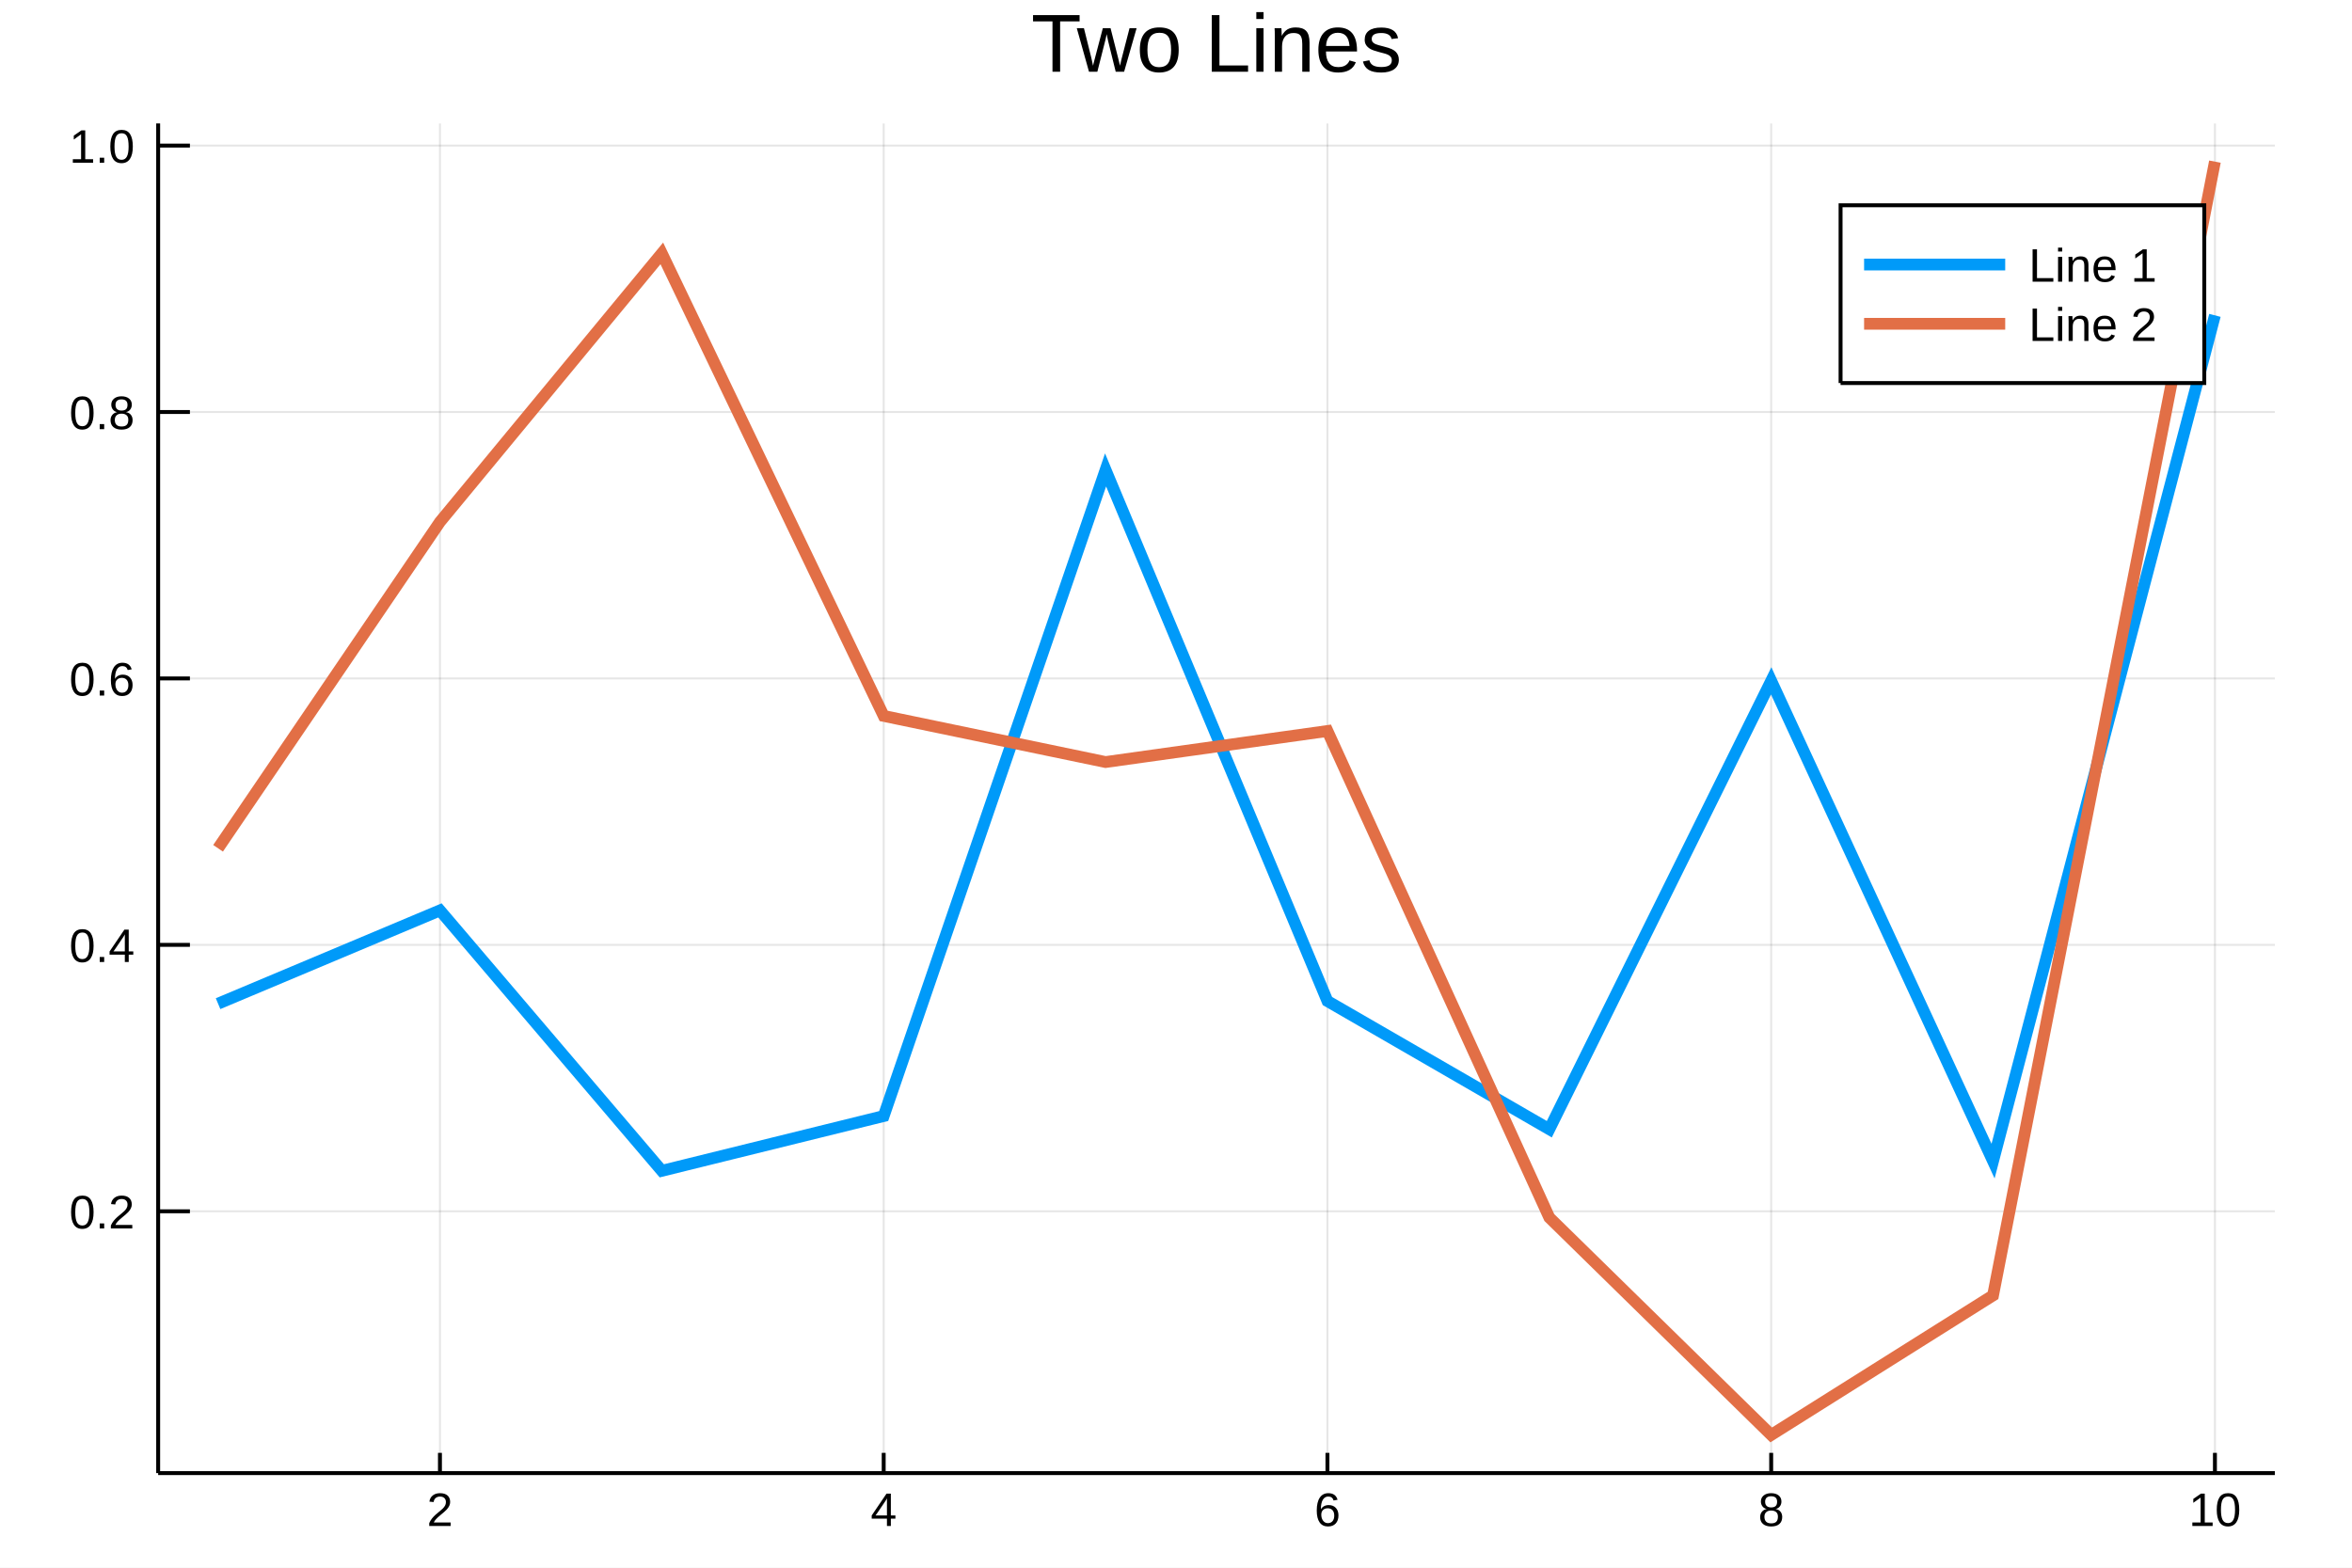
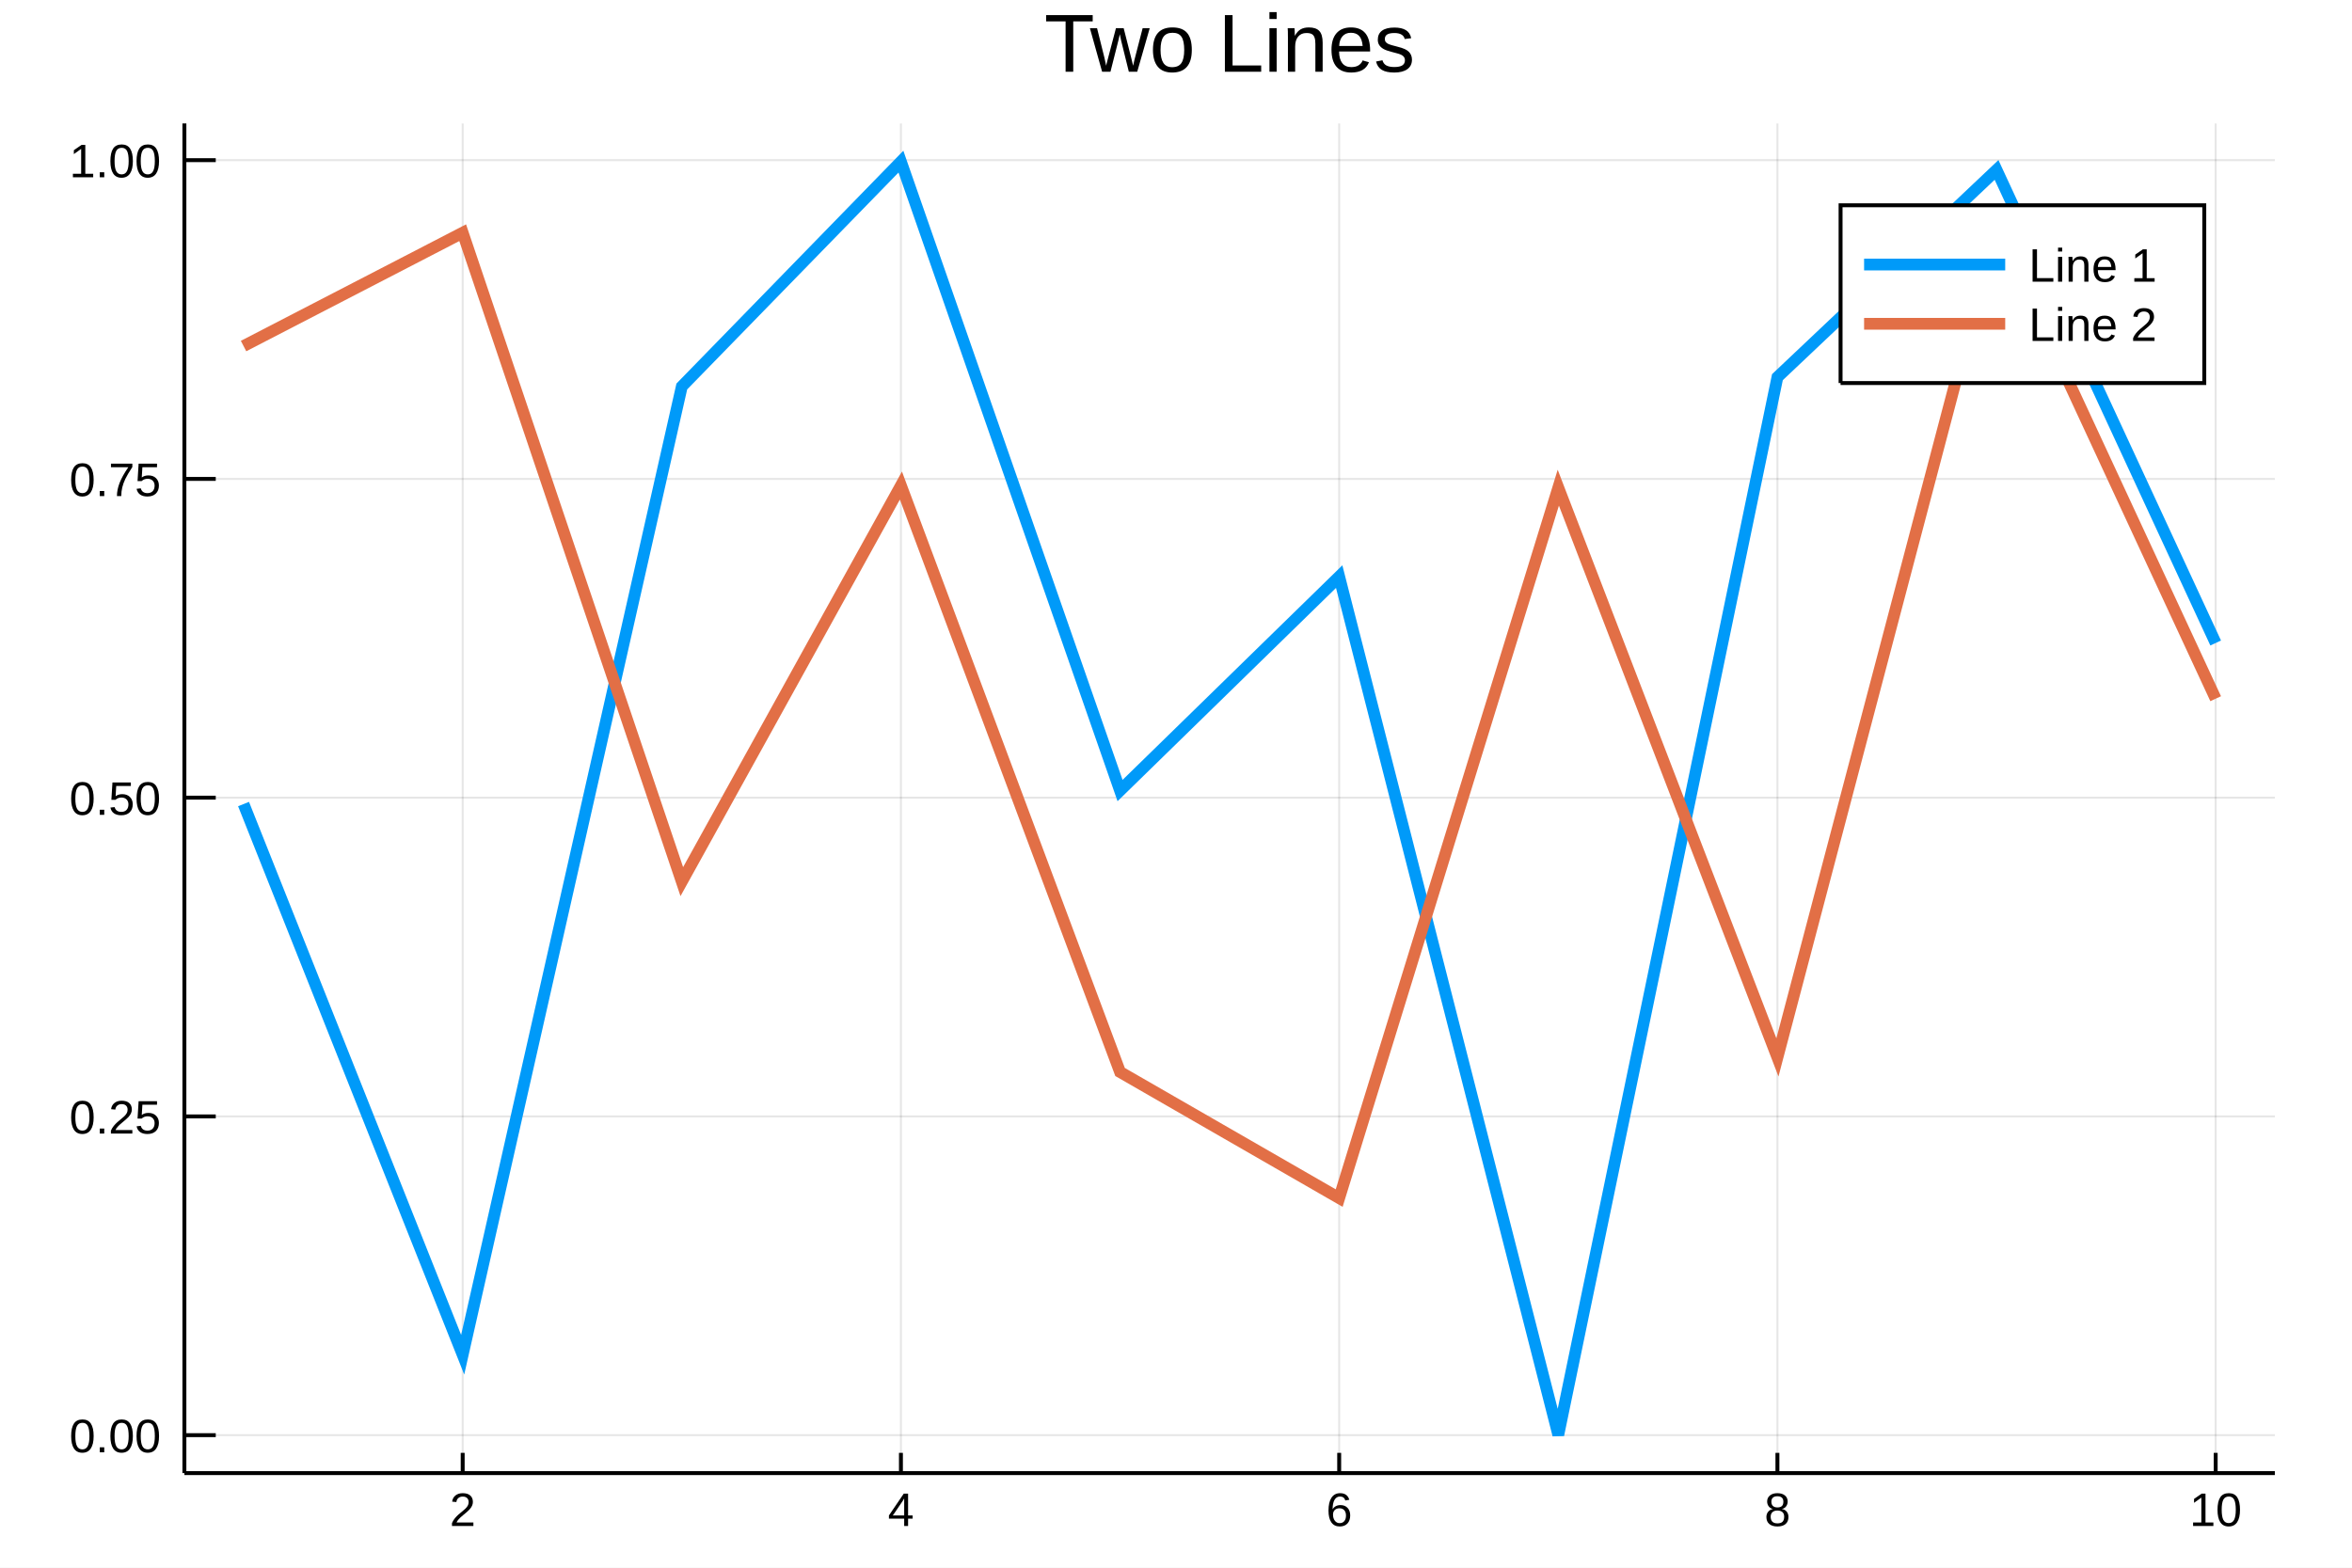
<svg xmlns="http://www.w3.org/2000/svg" width="600" height="400" viewBox="0 0 2400 1600">
  <defs>
-     <clipPath id="clip0100">
+     <clipPath id="clip4600">
      <rect x="0" y="0" width="2000" height="2000" />
    </clipPath>
  </defs>
  <defs>
-     <clipPath id="clip0101">
+     <clipPath id="clip4601">
      <rect x="0" y="0" width="2400" height="1600" />
    </clipPath>
  </defs>
-   <polygon clip-path="url(#clip0101)" points=" 0,1600 2400,1600 2400,0 0,0    " fill="#ffffff" fill-rule="evenodd" fill-opacity="1" />
+   <polygon clip-path="url(#clip4601)" points=" 0,1600 2400,1600 2400,0 0,0    " fill="#ffffff" fill-rule="evenodd" fill-opacity="1" />
  <defs>
-     <clipPath id="clip0102">
+     <clipPath id="clip4602">
      <rect x="480" y="0" width="1681" height="1600" />
    </clipPath>
  </defs>
-   <polygon clip-path="url(#clip0101)" points=" 161.394,1503.47 2321.26,1503.47 2321.26,125.984 161.394,125.984    " fill="#ffffff" fill-rule="evenodd" fill-opacity="1" />
+   <polygon clip-path="url(#clip4601)" points=" 188.156,1503.47 2321.26,1503.47 2321.26,125.984 188.156,125.984    " fill="#ffffff" fill-rule="evenodd" fill-opacity="1" />
  <defs>
-     <clipPath id="clip0103">
-       <rect x="161" y="125" width="2161" height="1378" />
+     <clipPath id="clip4603">
+       <rect x="188" y="125" width="2134" height="1378" />
    </clipPath>
  </defs>
-   <polyline clip-path="url(#clip0103)" style="stroke:#000000; stroke-width:2; stroke-opacity:0.1; fill:none" points="   448.923,1503.47 448.923,125.984    " />
-   <polyline clip-path="url(#clip0103)" style="stroke:#000000; stroke-width:2; stroke-opacity:0.1; fill:none" points="   901.725,1503.47 901.725,125.984    " />
-   <polyline clip-path="url(#clip0103)" style="stroke:#000000; stroke-width:2; stroke-opacity:0.1; fill:none" points="   1354.53,1503.47 1354.53,125.984    " />
-   <polyline clip-path="url(#clip0103)" style="stroke:#000000; stroke-width:2; stroke-opacity:0.1; fill:none" points="   1807.33,1503.47 1807.33,125.984    " />
-   <polyline clip-path="url(#clip0103)" style="stroke:#000000; stroke-width:2; stroke-opacity:0.1; fill:none" points="   2260.13,1503.47 2260.13,125.984    " />
-   <polyline clip-path="url(#clip0103)" style="stroke:#000000; stroke-width:2; stroke-opacity:0.1; fill:none" points="   161.394,1236.26 2321.26,1236.26    " />
-   <polyline clip-path="url(#clip0103)" style="stroke:#000000; stroke-width:2; stroke-opacity:0.1; fill:none" points="   161.394,964.337 2321.26,964.337    " />
-   <polyline clip-path="url(#clip0103)" style="stroke:#000000; stroke-width:2; stroke-opacity:0.1; fill:none" points="   161.394,692.418 2321.26,692.418    " />
-   <polyline clip-path="url(#clip0103)" style="stroke:#000000; stroke-width:2; stroke-opacity:0.1; fill:none" points="   161.394,420.499 2321.26,420.499    " />
-   <polyline clip-path="url(#clip0103)" style="stroke:#000000; stroke-width:2; stroke-opacity:0.1; fill:none" points="   161.394,148.581 2321.26,148.581    " />
-   <polyline clip-path="url(#clip0101)" style="stroke:#000000; stroke-width:4; stroke-opacity:1; fill:none" points="   161.394,1503.47 2321.26,1503.47    " />
-   <polyline clip-path="url(#clip0101)" style="stroke:#000000; stroke-width:4; stroke-opacity:1; fill:none" points="   161.394,1503.47 161.394,125.984    " />
-   <polyline clip-path="url(#clip0101)" style="stroke:#000000; stroke-width:4; stroke-opacity:1; fill:none" points="   448.923,1503.47 448.923,1482.81    " />
-   <polyline clip-path="url(#clip0101)" style="stroke:#000000; stroke-width:4; stroke-opacity:1; fill:none" points="   901.725,1503.47 901.725,1482.81    " />
-   <polyline clip-path="url(#clip0101)" style="stroke:#000000; stroke-width:4; stroke-opacity:1; fill:none" points="   1354.53,1503.47 1354.53,1482.81    " />
-   <polyline clip-path="url(#clip0101)" style="stroke:#000000; stroke-width:4; stroke-opacity:1; fill:none" points="   1807.33,1503.47 1807.33,1482.81    " />
-   <polyline clip-path="url(#clip0101)" style="stroke:#000000; stroke-width:4; stroke-opacity:1; fill:none" points="   2260.13,1503.47 2260.13,1482.81    " />
-   <polyline clip-path="url(#clip0101)" style="stroke:#000000; stroke-width:4; stroke-opacity:1; fill:none" points="   161.394,1236.26 193.792,1236.26    " />
-   <polyline clip-path="url(#clip0101)" style="stroke:#000000; stroke-width:4; stroke-opacity:1; fill:none" points="   161.394,964.337 193.792,964.337    " />
-   <polyline clip-path="url(#clip0101)" style="stroke:#000000; stroke-width:4; stroke-opacity:1; fill:none" points="   161.394,692.418 193.792,692.418    " />
-   <polyline clip-path="url(#clip0101)" style="stroke:#000000; stroke-width:4; stroke-opacity:1; fill:none" points="   161.394,420.499 193.792,420.499    " />
-   <polyline clip-path="url(#clip0101)" style="stroke:#000000; stroke-width:4; stroke-opacity:1; fill:none" points="   161.394,148.581 193.792,148.581    " />
-   <g clip-path="url(#clip0101)">
-     <text style="fill:#000000; fill-opacity:1; font-family:Arial,Helvetica Neue,Helvetica,sans-serif; font-size:48px; text-anchor:middle;" transform="rotate(0, 448.923, 1557.47)" x="448.923" y="1557.47">2</text>
+   <polyline clip-path="url(#clip4603)" style="stroke:#000000; stroke-width:2; stroke-opacity:0.1; fill:none" points="   472.123,1503.47 472.123,125.984    " />
+   <polyline clip-path="url(#clip4603)" style="stroke:#000000; stroke-width:2; stroke-opacity:0.1; fill:none" points="   919.314,1503.47 919.314,125.984    " />
+   <polyline clip-path="url(#clip4603)" style="stroke:#000000; stroke-width:2; stroke-opacity:0.1; fill:none" points="   1366.51,1503.47 1366.51,125.984    " />
+   <polyline clip-path="url(#clip4603)" style="stroke:#000000; stroke-width:2; stroke-opacity:0.1; fill:none" points="   1813.7,1503.47 1813.7,125.984    " />
+   <polyline clip-path="url(#clip4603)" style="stroke:#000000; stroke-width:2; stroke-opacity:0.1; fill:none" points="   2260.89,1503.47 2260.89,125.984    " />
+   <polyline clip-path="url(#clip4603)" style="stroke:#000000; stroke-width:2; stroke-opacity:0.1; fill:none" points="   188.156,1464.74 2321.26,1464.74    " />
+   <polyline clip-path="url(#clip4603)" style="stroke:#000000; stroke-width:2; stroke-opacity:0.1; fill:none" points="   188.156,1139.42 2321.26,1139.42    " />
+   <polyline clip-path="url(#clip4603)" style="stroke:#000000; stroke-width:2; stroke-opacity:0.1; fill:none" points="   188.156,814.1 2321.26,814.1    " />
+   <polyline clip-path="url(#clip4603)" style="stroke:#000000; stroke-width:2; stroke-opacity:0.1; fill:none" points="   188.156,488.779 2321.26,488.779    " />
+   <polyline clip-path="url(#clip4603)" style="stroke:#000000; stroke-width:2; stroke-opacity:0.1; fill:none" points="   188.156,163.458 2321.26,163.458    " />
+   <polyline clip-path="url(#clip4601)" style="stroke:#000000; stroke-width:4; stroke-opacity:1; fill:none" points="   188.156,1503.47 2321.26,1503.47    " />
+   <polyline clip-path="url(#clip4601)" style="stroke:#000000; stroke-width:4; stroke-opacity:1; fill:none" points="   188.156,1503.47 188.156,125.984    " />
+   <polyline clip-path="url(#clip4601)" style="stroke:#000000; stroke-width:4; stroke-opacity:1; fill:none" points="   472.123,1503.47 472.123,1482.81    " />
+   <polyline clip-path="url(#clip4601)" style="stroke:#000000; stroke-width:4; stroke-opacity:1; fill:none" points="   919.314,1503.47 919.314,1482.81    " />
+   <polyline clip-path="url(#clip4601)" style="stroke:#000000; stroke-width:4; stroke-opacity:1; fill:none" points="   1366.51,1503.47 1366.51,1482.81    " />
+   <polyline clip-path="url(#clip4601)" style="stroke:#000000; stroke-width:4; stroke-opacity:1; fill:none" points="   1813.7,1503.47 1813.7,1482.81    " />
+   <polyline clip-path="url(#clip4601)" style="stroke:#000000; stroke-width:4; stroke-opacity:1; fill:none" points="   2260.89,1503.47 2260.89,1482.81    " />
+   <polyline clip-path="url(#clip4601)" style="stroke:#000000; stroke-width:4; stroke-opacity:1; fill:none" points="   188.156,1464.74 220.153,1464.74    " />
+   <polyline clip-path="url(#clip4601)" style="stroke:#000000; stroke-width:4; stroke-opacity:1; fill:none" points="   188.156,1139.42 220.153,1139.42    " />
+   <polyline clip-path="url(#clip4601)" style="stroke:#000000; stroke-width:4; stroke-opacity:1; fill:none" points="   188.156,814.1 220.153,814.1    " />
+   <polyline clip-path="url(#clip4601)" style="stroke:#000000; stroke-width:4; stroke-opacity:1; fill:none" points="   188.156,488.779 220.153,488.779    " />
+   <polyline clip-path="url(#clip4601)" style="stroke:#000000; stroke-width:4; stroke-opacity:1; fill:none" points="   188.156,163.458 220.153,163.458    " />
+   <g clip-path="url(#clip4601)">
+     <text style="fill:#000000; fill-opacity:1; font-family:Arial,Helvetica Neue,Helvetica,sans-serif; font-size:48px; text-anchor:middle;" transform="rotate(0, 472.123, 1557.47)" x="472.123" y="1557.47">2</text>
  </g>
-   <g clip-path="url(#clip0101)">
-     <text style="fill:#000000; fill-opacity:1; font-family:Arial,Helvetica Neue,Helvetica,sans-serif; font-size:48px; text-anchor:middle;" transform="rotate(0, 901.725, 1557.47)" x="901.725" y="1557.47">4</text>
+   <g clip-path="url(#clip4601)">
+     <text style="fill:#000000; fill-opacity:1; font-family:Arial,Helvetica Neue,Helvetica,sans-serif; font-size:48px; text-anchor:middle;" transform="rotate(0, 919.314, 1557.47)" x="919.314" y="1557.47">4</text>
  </g>
-   <g clip-path="url(#clip0101)">
-     <text style="fill:#000000; fill-opacity:1; font-family:Arial,Helvetica Neue,Helvetica,sans-serif; font-size:48px; text-anchor:middle;" transform="rotate(0, 1354.53, 1557.47)" x="1354.53" y="1557.47">6</text>
+   <g clip-path="url(#clip4601)">
+     <text style="fill:#000000; fill-opacity:1; font-family:Arial,Helvetica Neue,Helvetica,sans-serif; font-size:48px; text-anchor:middle;" transform="rotate(0, 1366.51, 1557.47)" x="1366.51" y="1557.47">6</text>
  </g>
-   <g clip-path="url(#clip0101)">
-     <text style="fill:#000000; fill-opacity:1; font-family:Arial,Helvetica Neue,Helvetica,sans-serif; font-size:48px; text-anchor:middle;" transform="rotate(0, 1807.33, 1557.47)" x="1807.33" y="1557.47">8</text>
+   <g clip-path="url(#clip4601)">
+     <text style="fill:#000000; fill-opacity:1; font-family:Arial,Helvetica Neue,Helvetica,sans-serif; font-size:48px; text-anchor:middle;" transform="rotate(0, 1813.7, 1557.47)" x="1813.7" y="1557.47">8</text>
  </g>
-   <g clip-path="url(#clip0101)">
-     <text style="fill:#000000; fill-opacity:1; font-family:Arial,Helvetica Neue,Helvetica,sans-serif; font-size:48px; text-anchor:middle;" transform="rotate(0, 2260.13, 1557.47)" x="2260.13" y="1557.47">10</text>
+   <g clip-path="url(#clip4601)">
+     <text style="fill:#000000; fill-opacity:1; font-family:Arial,Helvetica Neue,Helvetica,sans-serif; font-size:48px; text-anchor:middle;" transform="rotate(0, 2260.89, 1557.47)" x="2260.89" y="1557.47">10</text>
  </g>
-   <g clip-path="url(#clip0101)">
-     <text style="fill:#000000; fill-opacity:1; font-family:Arial,Helvetica Neue,Helvetica,sans-serif; font-size:48px; text-anchor:end;" transform="rotate(0, 137.394, 1253.76)" x="137.394" y="1253.76">0.2</text>
+   <g clip-path="url(#clip4601)">
+     <text style="fill:#000000; fill-opacity:1; font-family:Arial,Helvetica Neue,Helvetica,sans-serif; font-size:48px; text-anchor:end;" transform="rotate(0, 164.156, 1482.24)" x="164.156" y="1482.24">0.00</text>
  </g>
-   <g clip-path="url(#clip0101)">
-     <text style="fill:#000000; fill-opacity:1; font-family:Arial,Helvetica Neue,Helvetica,sans-serif; font-size:48px; text-anchor:end;" transform="rotate(0, 137.394, 981.837)" x="137.394" y="981.837">0.4</text>
+   <g clip-path="url(#clip4601)">
+     <text style="fill:#000000; fill-opacity:1; font-family:Arial,Helvetica Neue,Helvetica,sans-serif; font-size:48px; text-anchor:end;" transform="rotate(0, 164.156, 1156.92)" x="164.156" y="1156.92">0.25</text>
  </g>
-   <g clip-path="url(#clip0101)">
-     <text style="fill:#000000; fill-opacity:1; font-family:Arial,Helvetica Neue,Helvetica,sans-serif; font-size:48px; text-anchor:end;" transform="rotate(0, 137.394, 709.918)" x="137.394" y="709.918">0.6</text>
+   <g clip-path="url(#clip4601)">
+     <text style="fill:#000000; fill-opacity:1; font-family:Arial,Helvetica Neue,Helvetica,sans-serif; font-size:48px; text-anchor:end;" transform="rotate(0, 164.156, 831.6)" x="164.156" y="831.6">0.50</text>
  </g>
-   <g clip-path="url(#clip0101)">
-     <text style="fill:#000000; fill-opacity:1; font-family:Arial,Helvetica Neue,Helvetica,sans-serif; font-size:48px; text-anchor:end;" transform="rotate(0, 137.394, 437.999)" x="137.394" y="437.999">0.8</text>
+   <g clip-path="url(#clip4601)">
+     <text style="fill:#000000; fill-opacity:1; font-family:Arial,Helvetica Neue,Helvetica,sans-serif; font-size:48px; text-anchor:end;" transform="rotate(0, 164.156, 506.279)" x="164.156" y="506.279">0.75</text>
  </g>
-   <g clip-path="url(#clip0101)">
-     <text style="fill:#000000; fill-opacity:1; font-family:Arial,Helvetica Neue,Helvetica,sans-serif; font-size:48px; text-anchor:end;" transform="rotate(0, 137.394, 166.081)" x="137.394" y="166.081">1.0</text>
+   <g clip-path="url(#clip4601)">
+     <text style="fill:#000000; fill-opacity:1; font-family:Arial,Helvetica Neue,Helvetica,sans-serif; font-size:48px; text-anchor:end;" transform="rotate(0, 164.156, 180.958)" x="164.156" y="180.958">1.00</text>
  </g>
-   <g clip-path="url(#clip0101)">
-     <text style="fill:#000000; fill-opacity:1; font-family:Arial,Helvetica Neue,Helvetica,sans-serif; font-size:84px; text-anchor:middle;" transform="rotate(0, 1241.33, 73.2)" x="1241.33" y="73.2">Two Lines</text>
+   <g clip-path="url(#clip4601)">
+     <text style="fill:#000000; fill-opacity:1; font-family:Arial,Helvetica Neue,Helvetica,sans-serif; font-size:84px; text-anchor:middle;" transform="rotate(0, 1254.71, 73.2)" x="1254.71" y="73.2">Two Lines</text>
  </g>
-   <polyline clip-path="url(#clip0103)" style="stroke:#009af9; stroke-width:12; stroke-opacity:1; fill:none" points="   222.522,1024.36 448.923,929.169 675.324,1194.96 901.725,1139.04 1128.13,479.614 1354.53,1021.7 1580.93,1152.5 1807.33,694.888 2033.73,1185.04 2260.13,321.866       " />
-   <polyline clip-path="url(#clip0103)" style="stroke:#e26f46; stroke-width:12; stroke-opacity:1; fill:none" points="   222.522,865.777 448.923,532.665 675.324,258.602 901.725,730.688 1128.13,777.755 1354.53,746.056 1580.93,1242.61 1807.33,1464.49 2033.73,1322.09 2260.13,164.97       " />
-   <polygon clip-path="url(#clip0101)" points=" 1878.14,390.944 2249.26,390.944 2249.26,209.504 1878.14,209.504    " fill="#ffffff" fill-rule="evenodd" fill-opacity="1" />
-   <polyline clip-path="url(#clip0101)" style="stroke:#000000; stroke-width:4; stroke-opacity:1; fill:none" points="   1878.14,390.944 2249.26,390.944 2249.26,209.504 1878.14,209.504 1878.14,390.944    " />
-   <polyline clip-path="url(#clip0101)" style="stroke:#009af9; stroke-width:12; stroke-opacity:1; fill:none" points="   1902.14,269.984 2046.14,269.984    " />
-   <g clip-path="url(#clip0101)">
+   <polyline clip-path="url(#clip4603)" style="stroke:#009af9; stroke-width:12; stroke-opacity:1; fill:none" points="   248.527,820.618 472.123,1382.66 695.719,394.463 919.314,164.97 1142.91,806.842 1366.51,588.5 1590.1,1464.49 1813.7,384.937 2037.29,173.417 2260.89,656.25       " />
+   <polyline clip-path="url(#clip4603)" style="stroke:#e26f46; stroke-width:12; stroke-opacity:1; fill:none" points="   248.527,353.179 472.123,237.5 695.719,899.799 919.314,495.567 1142.91,1094.09 1366.51,1222.79 1590.1,497.728 1813.7,1079.2 2037.29,231.235 2260.89,713.102       " />
+   <polygon clip-path="url(#clip4601)" points=" 1878.14,390.944 2249.26,390.944 2249.26,209.504 1878.14,209.504    " fill="#ffffff" fill-rule="evenodd" fill-opacity="1" />
+   <polyline clip-path="url(#clip4601)" style="stroke:#000000; stroke-width:4; stroke-opacity:1; fill:none" points="   1878.14,390.944 2249.26,390.944 2249.26,209.504 1878.14,209.504 1878.14,390.944    " />
+   <polyline clip-path="url(#clip4601)" style="stroke:#009af9; stroke-width:12; stroke-opacity:1; fill:none" points="   1902.14,269.984 2046.14,269.984    " />
+   <g clip-path="url(#clip4601)">
    <text style="fill:#000000; fill-opacity:1; font-family:Arial,Helvetica Neue,Helvetica,sans-serif; font-size:48px; text-anchor:start;" transform="rotate(0, 2070.14, 287.484)" x="2070.14" y="287.484">Line 1</text>
  </g>
-   <polyline clip-path="url(#clip0101)" style="stroke:#e26f46; stroke-width:12; stroke-opacity:1; fill:none" points="   1902.14,330.464 2046.14,330.464    " />
-   <g clip-path="url(#clip0101)">
+   <polyline clip-path="url(#clip4601)" style="stroke:#e26f46; stroke-width:12; stroke-opacity:1; fill:none" points="   1902.14,330.464 2046.14,330.464    " />
+   <g clip-path="url(#clip4601)">
    <text style="fill:#000000; fill-opacity:1; font-family:Arial,Helvetica Neue,Helvetica,sans-serif; font-size:48px; text-anchor:start;" transform="rotate(0, 2070.14, 347.964)" x="2070.14" y="347.964">Line 2</text>
  </g>
</svg>
